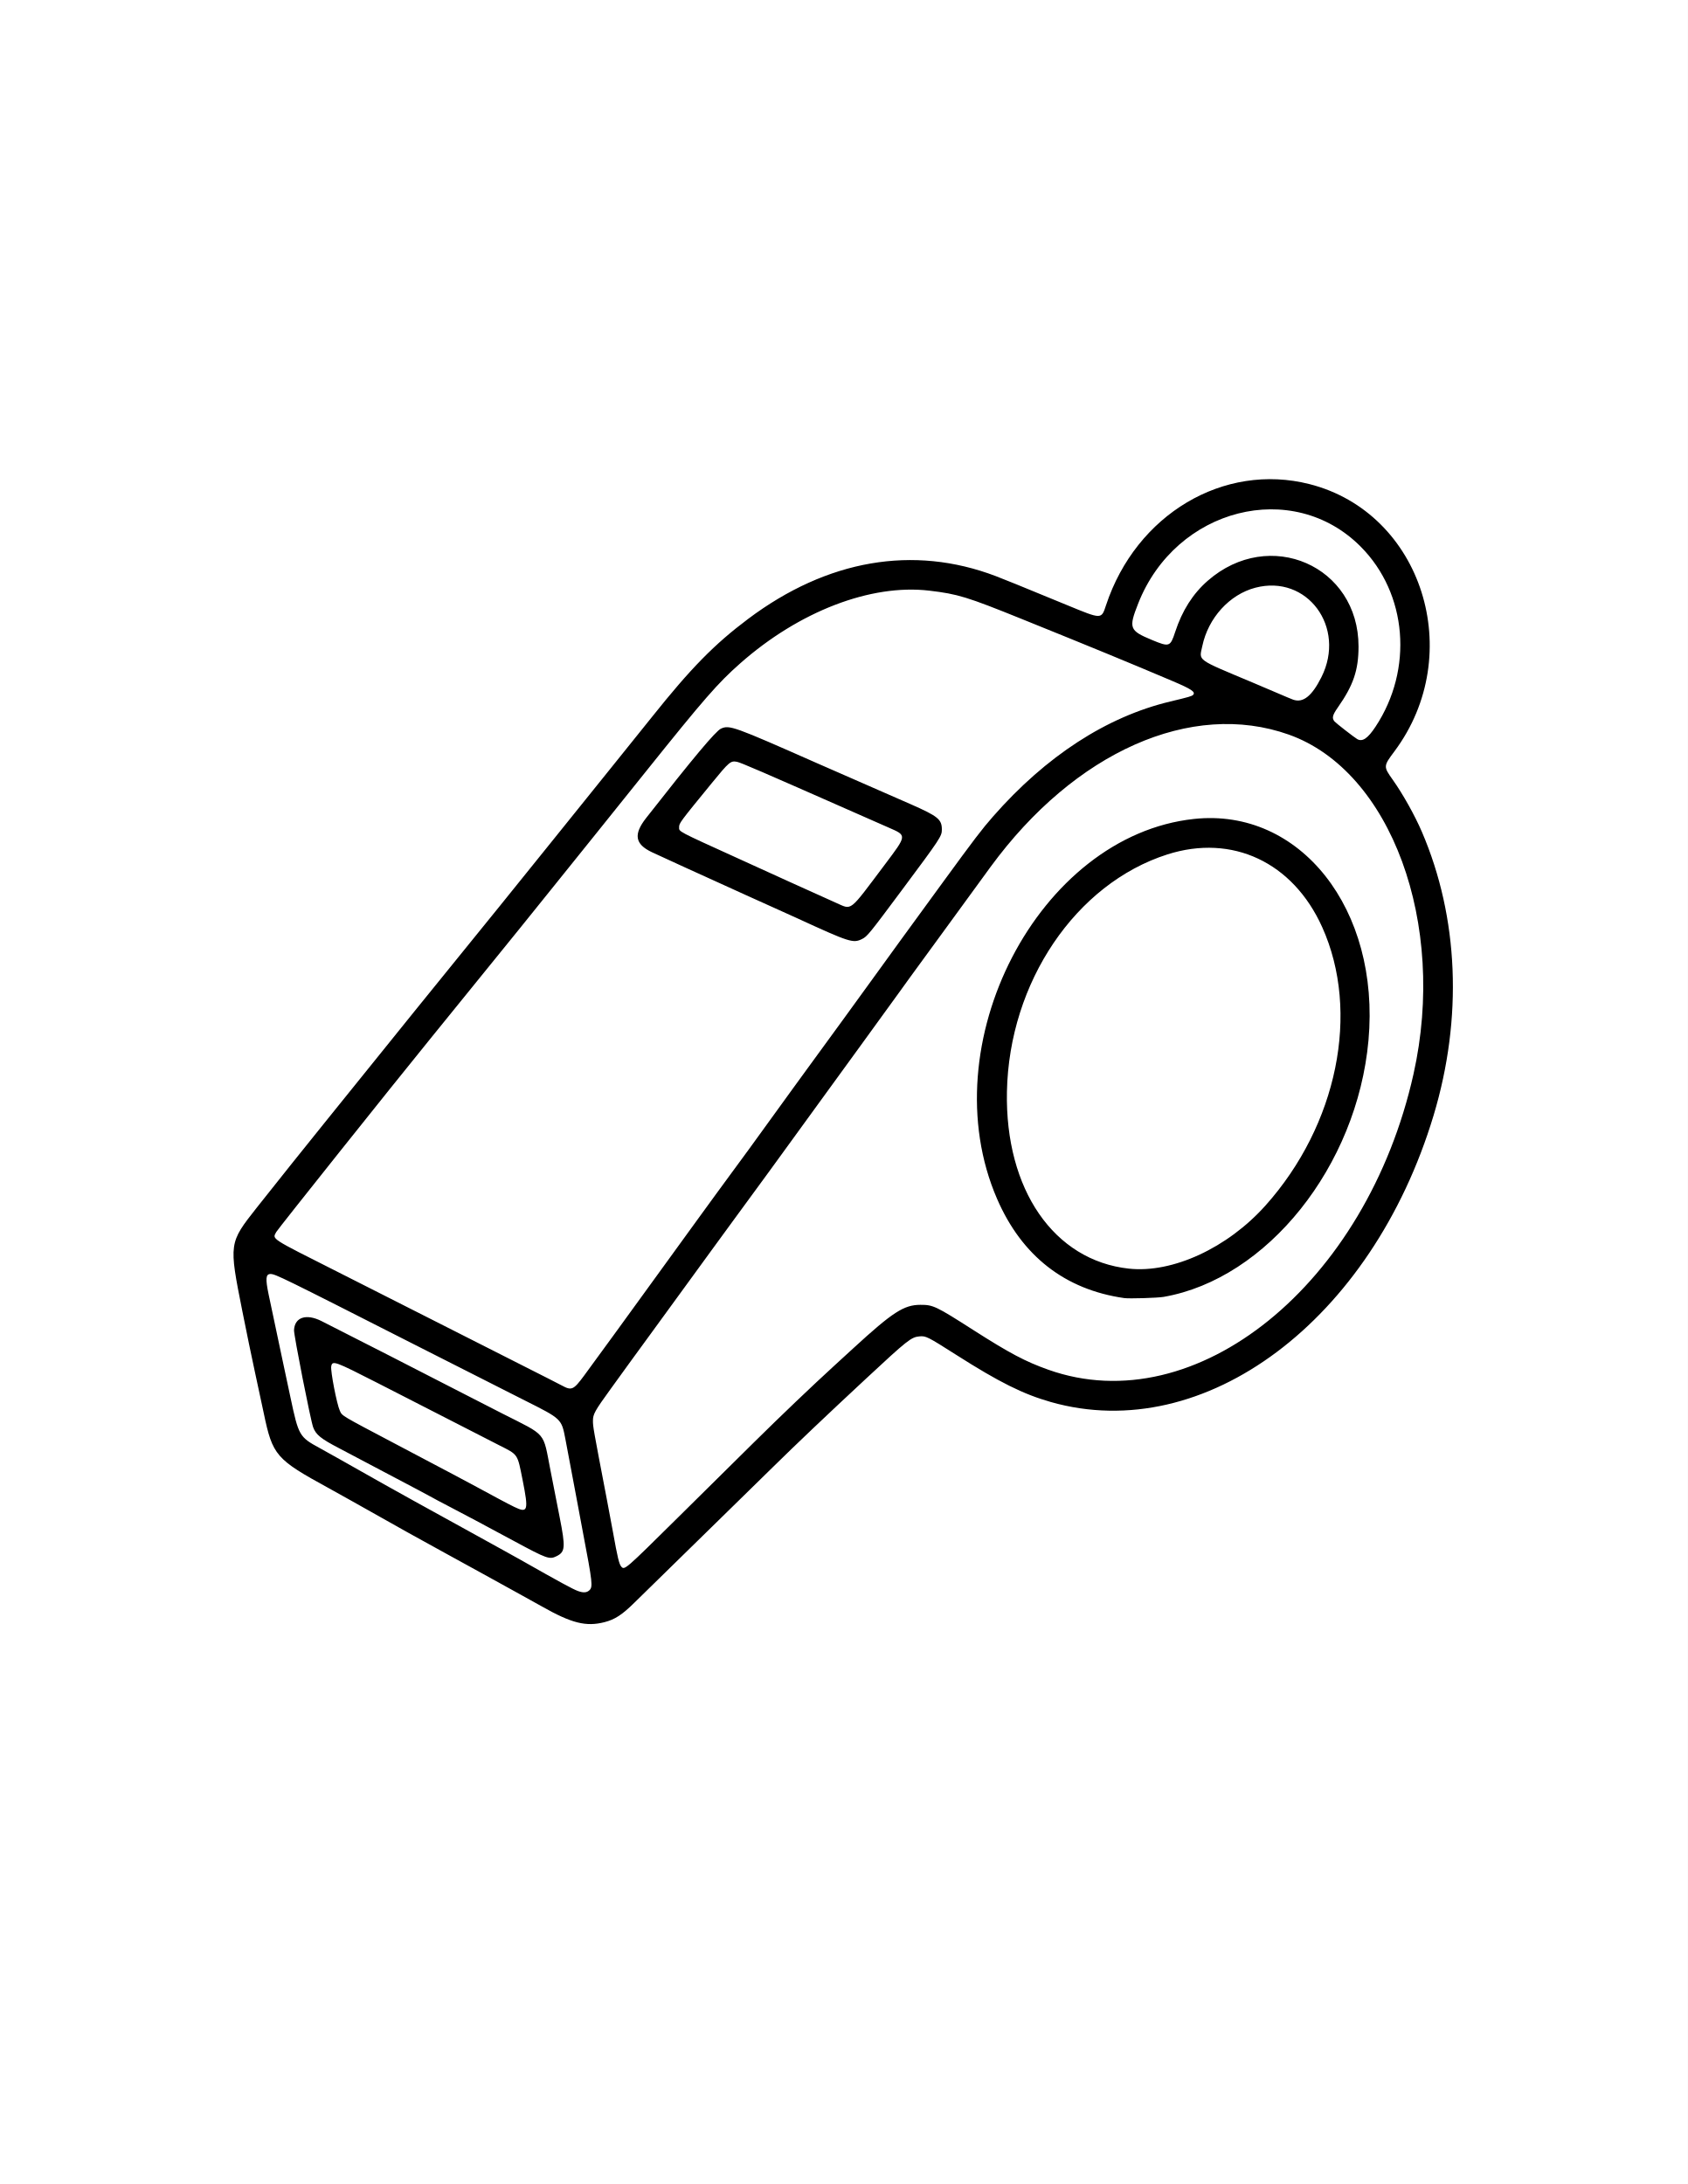
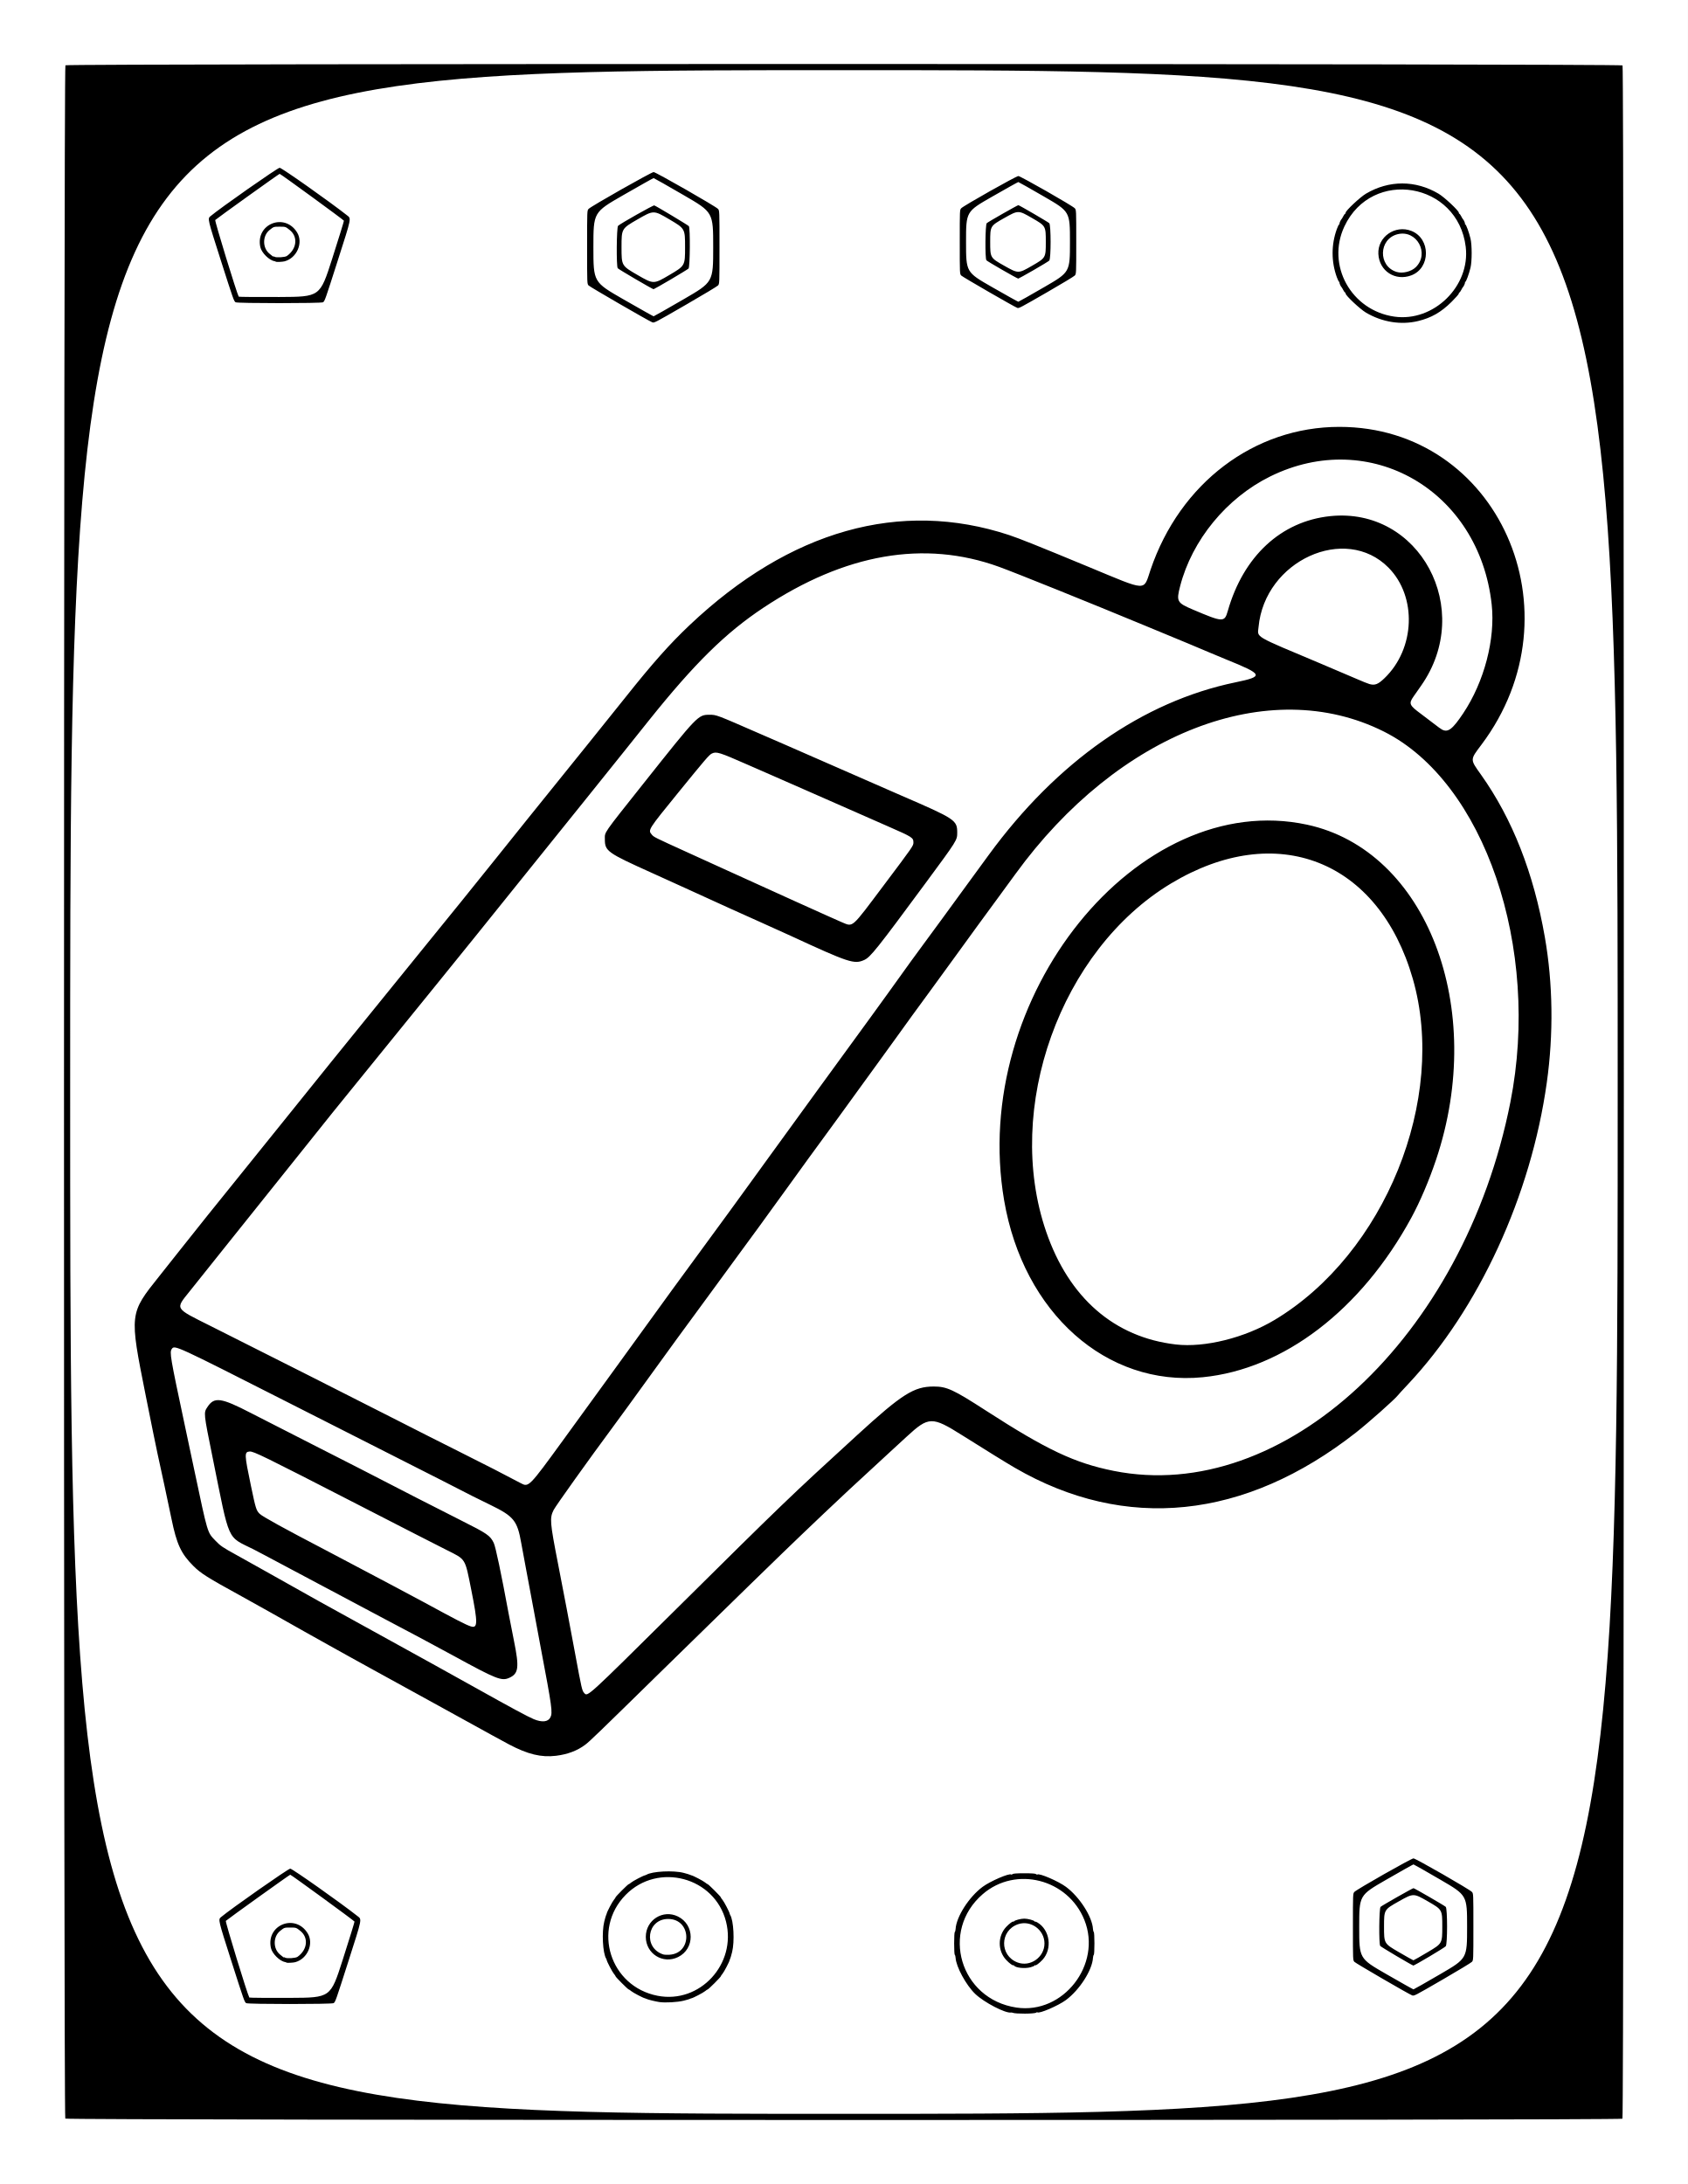
<svg xmlns="http://www.w3.org/2000/svg" width="2550" height="3300" viewBox="0 0 2550 3300" shape-rendering="geometricPrecision">
  <rect width="100%" height="100%" fill="white" />
-   <path fill="#000000" fill-rule="evenodd" d="M 913.296 2451.060 C 929.107 2447.001 940.006 2439.873 958.758 2421.330 C 969.393 2410.814 1033.892 2347.675 1098.485 2284.552 C 1121.026 2262.524 1152.076 2232.116 1167.485 2216.979 C 1204.570 2180.549 1247.008 2140.231 1307.984 2083.500 C 1371.164 2024.719 1376.632 2020.388 1389.083 2019.259 C 1398.902 2018.368 1401.299 2019.574 1445.000 2047.383 C 1509.749 2088.587 1545.796 2106.541 1587.676 2118.449 C 1819.993 2184.506 2072.536 1995.359 2165.852 1685.413 C 2210.149 1538.281 2203.872 1386.393 2148.137 1256.770 C 2137.498 1232.028 2119.509 1199.853 2104.376 1178.500 C 2089.889 1158.059 2089.902 1157.832 2106.733 1135.255 C 2216.406 988.143 2148.663 774.856 1978.500 731.516 C 1848.800 698.481 1716.413 777.258 1670.989 914.500 C 1663.864 936.029 1664.848 936.029 1612.500 914.478 C 1536.451 883.169 1517.614 875.503 1504.291 870.439 C 1379.773 823.108 1249.817 845.556 1130.500 935.005 C 1079.276 973.406 1043.651 1009.726 984.848 1083.500 C 973.011 1098.350 945.167 1133.000 922.972 1160.500 C 900.777 1188.000 860.039 1238.625 832.443 1273.000 C 804.846 1307.375 770.030 1350.575 755.073 1369.000 C 665.416 1479.443 577.973 1587.590 531.507 1645.500 C 515.620 1665.300 496.933 1688.475 489.981 1697.000 C 474.321 1716.202 410.233 1796.415 388.062 1824.562 C 345.642 1878.415 345.680 1878.143 366.108 1981.000 C 372.170 2011.525 380.672 2052.700 385.000 2072.500 C 389.329 2092.300 395.396 2120.559 398.483 2135.299 C 411.888 2199.306 416.693 2204.855 496.517 2248.514 C 504.208 2252.720 519.500 2261.235 530.500 2267.436 C 615.045 2315.096 626.882 2321.701 674.000 2347.507 C 691.325 2356.996 714.050 2369.475 724.500 2375.240 C 734.950 2381.004 758.606 2394.053 777.069 2404.238 C 795.533 2414.423 814.208 2424.778 818.569 2427.251 C 863.561 2452.752 885.362 2458.231 913.296 2451.060 Z M 873.255 2404.040 C 865.576 2401.277 846.600 2390.967 787.000 2357.179 C 780.675 2353.593 769.200 2347.209 761.500 2342.991 C 753.800 2338.774 741.200 2331.817 733.500 2327.532 C 725.800 2323.246 712.525 2315.909 704.000 2311.227 C 695.475 2306.546 680.175 2298.116 670.000 2292.494 C 659.825 2286.873 640.250 2276.074 626.500 2268.496 C 598.655 2253.152 562.346 2232.762 512.500 2204.478 C 502.600 2198.861 489.350 2191.467 483.056 2188.047 C 452.240 2171.304 451.123 2169.378 438.952 2112.000 C 435.043 2093.575 429.384 2067.025 426.376 2053.000 C 421.026 2028.057 411.906 1984.935 405.860 1956.000 C 400.848 1932.007 401.490 1925.000 408.702 1925.000 C 416.001 1925.000 426.382 1930.089 625.490 2031.272 C 694.796 2066.492 770.346 2104.766 793.380 2116.325 C 848.320 2143.895 848.324 2143.899 854.102 2173.910 C 859.734 2203.164 864.082 2226.238 870.514 2261.000 C 874.127 2280.525 878.630 2304.600 880.520 2314.500 C 895.346 2392.130 895.982 2397.933 890.234 2403.077 C 886.285 2406.612 881.201 2406.900 873.255 2404.040 Z M 938.681 2367.200 C 935.419 2363.596 932.972 2353.447 926.096 2315.000 C 924.473 2305.925 920.169 2282.975 916.531 2264.000 C 896.169 2157.785 895.840 2155.921 895.830 2146.737 C 895.820 2136.853 898.673 2131.705 922.003 2099.500 C 933.160 2084.100 947.487 2064.300 953.842 2055.500 C 960.196 2046.700 970.867 2032.075 977.554 2023.000 C 984.241 2013.925 999.972 1992.325 1012.513 1975.000 C 1039.754 1937.366 1049.165 1924.439 1075.500 1888.476 C 1086.500 1873.455 1101.989 1852.240 1109.919 1841.332 C 1117.850 1830.425 1129.821 1814.075 1136.521 1805.000 C 1143.222 1795.925 1154.909 1779.950 1162.493 1769.500 C 1206.013 1709.536 1219.967 1690.319 1234.383 1670.500 C 1243.184 1658.400 1259.368 1636.125 1270.347 1621.000 C 1281.327 1605.875 1294.732 1587.425 1300.137 1580.000 C 1305.541 1572.575 1317.930 1555.475 1327.667 1542.000 C 1337.403 1528.525 1351.271 1509.400 1358.482 1499.500 C 1365.694 1489.600 1372.670 1479.925 1373.983 1478.000 C 1375.297 1476.075 1381.850 1467.075 1388.546 1458.000 C 1395.242 1448.925 1410.839 1427.550 1423.205 1410.500 C 1445.561 1379.678 1471.967 1343.442 1496.441 1310.000 C 1623.824 1135.940 1800.117 1057.711 1947.160 1109.998 C 2101.554 1164.899 2186.294 1395.556 2135.549 1622.780 C 2064.597 1940.484 1807.130 2148.996 1583.790 2069.627 C 1549.163 2057.322 1525.363 2044.724 1470.500 2009.659 C 1413.759 1973.395 1409.832 1971.526 1390.500 1971.581 C 1365.625 1971.652 1348.684 1982.607 1289.547 2036.864 C 1280.774 2044.914 1267.724 2056.868 1260.547 2063.430 C 1226.421 2094.634 1179.467 2139.457 1138.977 2179.485 C 1114.489 2203.693 1062.630 2254.981 1023.734 2293.458 C 944.003 2372.329 943.622 2372.660 938.681 2367.200 Z M 840.847 2351.389 C 854.003 2344.833 854.528 2338.244 845.539 2292.500 C 841.972 2274.350 835.708 2242.400 831.618 2221.500 C 820.011 2162.183 826.926 2170.330 758.912 2135.837 C 731.185 2121.775 699.500 2105.538 688.500 2099.755 C 670.446 2090.263 512.114 2009.352 485.649 1996.094 C 462.565 1984.529 445.241 1990.255 444.205 2009.793 C 443.812 2017.190 469.248 2146.230 473.163 2156.702 C 477.331 2167.852 484.916 2173.979 512.000 2188.074 C 530.048 2197.467 567.826 2217.409 599.000 2233.999 C 607.525 2238.536 623.050 2246.731 633.500 2252.210 C 643.950 2257.689 652.950 2262.536 653.500 2262.979 C 654.050 2263.423 665.525 2269.514 679.000 2276.515 C 701.796 2288.357 728.419 2302.544 777.500 2329.002 C 826.352 2355.337 830.197 2356.696 840.847 2351.389 Z M 776.947 2276.915 C 772.301 2274.669 762.200 2269.434 754.500 2265.284 C 746.800 2261.133 731.950 2253.121 721.500 2247.480 C 711.050 2241.839 694.625 2233.059 685.000 2227.969 C 663.522 2216.610 620.522 2193.908 597.000 2181.508 C 514.246 2137.885 517.065 2139.568 513.417 2131.599 C 508.846 2121.614 499.129 2071.456 500.426 2064.541 C 502.154 2055.334 505.325 2056.474 570.479 2089.722 C 648.390 2129.480 659.298 2135.064 699.000 2155.509 C 719.075 2165.847 743.895 2178.562 754.156 2183.763 C 783.121 2198.447 781.549 2196.121 789.522 2236.082 C 798.860 2282.880 797.618 2286.911 776.947 2276.915 Z M 848.841 2093.483 C 844.253 2090.999 817.775 2077.518 790.000 2063.526 C 762.225 2049.534 708.000 2022.064 669.500 2002.483 C 631.000 1982.902 559.400 1946.655 510.389 1921.934 C 406.648 1869.607 411.462 1872.732 417.354 1861.558 C 419.605 1857.289 593.147 1639.601 650.692 1568.863 C 660.697 1556.563 683.647 1528.257 701.692 1505.961 C 719.736 1483.664 741.025 1457.398 749.000 1447.592 C 775.982 1414.416 790.386 1396.574 835.082 1340.966 C 859.603 1310.460 888.538 1274.475 899.383 1261.000 C 910.227 1247.525 944.164 1205.225 974.797 1167.000 C 1064.100 1055.564 1084.262 1032.427 1118.221 1002.415 C 1207.260 923.727 1315.607 882.046 1404.006 892.474 C 1447.009 897.547 1460.735 901.751 1543.500 935.199 C 1652.480 979.242 1705.550 1001.094 1771.369 1029.028 C 1799.969 1041.167 1806.536 1045.540 1802.634 1049.852 C 1800.759 1051.924 1796.680 1053.116 1768.007 1059.969 C 1671.983 1082.922 1580.406 1142.377 1500.189 1233.848 C 1483.423 1252.967 1472.252 1267.614 1424.603 1332.954 C 1385.253 1386.915 1375.254 1400.634 1359.339 1422.500 C 1350.132 1435.150 1336.866 1453.474 1329.858 1463.221 C 1311.291 1489.042 1233.743 1595.728 1219.532 1615.000 C 1212.839 1624.075 1203.510 1636.900 1198.800 1643.500 C 1190.615 1654.970 1163.482 1692.443 1130.750 1737.484 C 1122.362 1749.025 1110.870 1764.689 1105.211 1772.292 C 1099.552 1779.895 1089.160 1794.077 1082.117 1803.808 C 1075.074 1813.539 1062.407 1830.950 1053.968 1842.500 C 1036.191 1866.830 1002.985 1912.623 982.045 1941.687 C 960.291 1971.879 895.205 2061.330 882.310 2078.759 C 866.398 2100.263 863.619 2101.486 848.841 2093.483 Z M 1758.000 1959.576 C 1914.363 1932.353 2050.310 1762.111 2067.500 1572.000 C 2085.413 1373.893 1964.409 1220.241 1804.000 1237.406 C 1568.961 1262.556 1405.290 1578.294 1506.404 1811.500 C 1543.810 1897.774 1608.970 1948.615 1698.500 1961.384 C 1706.071 1962.463 1748.886 1961.162 1758.000 1959.576 Z M 1705.500 1916.894 C 1592.263 1904.601 1518.354 1797.351 1521.280 1649.572 C 1524.555 1484.177 1625.166 1335.309 1763.584 1291.050 C 1861.620 1259.703 1953.354 1302.756 1997.568 1400.864 C 2055.404 1529.196 2020.625 1699.954 1911.889 1821.538 C 1854.535 1885.668 1771.453 1924.054 1705.500 1916.894 Z M 1302.426 1418.820 C 1310.247 1414.903 1313.141 1411.351 1362.169 1345.500 C 1420.864 1266.665 1422.956 1263.498 1422.956 1253.500 C 1422.956 1238.034 1417.272 1233.397 1376.000 1215.200 C 1340.837 1199.696 1289.287 1177.112 1270.500 1168.981 C 1260.600 1164.696 1244.175 1157.509 1234.000 1153.010 C 1108.182 1097.379 1102.036 1095.169 1089.268 1100.965 C 1081.290 1104.586 1047.353 1145.108 976.175 1236.000 C 956.825 1260.709 959.257 1275.427 984.698 1287.577 C 994.013 1292.025 1073.253 1328.214 1094.500 1337.724 C 1100.000 1340.185 1114.850 1346.939 1127.500 1352.733 C 1140.150 1358.526 1157.925 1366.544 1167.000 1370.550 C 1176.075 1374.556 1192.950 1382.180 1204.500 1387.493 C 1283.591 1423.872 1288.931 1425.580 1302.426 1418.820 Z M 1263.000 1364.118 C 1255.575 1360.901 1224.300 1346.791 1193.500 1332.764 C 1162.700 1318.737 1127.375 1302.658 1115.000 1297.033 C 1022.408 1254.949 1026.000 1256.845 1026.000 1250.033 C 1026.000 1243.742 1026.724 1242.764 1075.583 1183.000 C 1101.683 1151.076 1103.807 1149.280 1113.344 1151.076 C 1119.049 1152.150 1149.293 1165.210 1295.000 1229.521 C 1313.975 1237.896 1335.544 1247.392 1342.931 1250.624 C 1370.324 1262.608 1370.429 1261.644 1336.860 1306.293 C 1281.537 1379.875 1287.888 1374.904 1263.000 1364.118 Z M 2050.500 1116.784 C 2046.167 1114.282 2018.367 1092.674 2016.255 1090.166 C 2011.955 1085.059 2013.000 1080.675 2021.367 1068.723 C 2044.691 1035.406 2052.437 1012.570 2052.478 977.000 C 2052.618 854.951 1917.809 796.066 1824.671 877.493 C 1802.176 897.159 1786.052 922.526 1775.448 954.932 C 1768.093 977.412 1766.657 977.909 1740.474 967.023 C 1706.196 952.771 1704.871 949.274 1719.582 911.880 C 1776.400 767.456 1953.037 722.419 2055.908 826.129 C 2126.189 896.982 2135.530 1011.216 2078.144 1098.067 C 2066.433 1115.791 2058.308 1121.293 2050.500 1116.784 Z M 1953.500 1057.107 C 1950.750 1056.106 1941.750 1052.354 1933.500 1048.771 C 1925.250 1045.187 1907.025 1037.430 1893.000 1031.532 C 1805.787 994.855 1811.641 999.097 1816.481 976.090 C 1825.408 933.655 1857.551 898.300 1896.530 888.046 C 1974.868 867.437 2034.239 947.839 1996.379 1023.264 C 1981.976 1051.958 1968.521 1062.577 1953.500 1057.107 Z" />
+   <path fill="#000000" fill-rule="evenodd" d="M 2451.171 3201.345 C 2453.884 3198.890 2454.058 101.826 2451.345 98.829 C 2448.890 96.116 101.826 95.943 98.829 98.655 C 96.116 101.110 95.942 3198.174 98.655 3201.171 C 101.110 3203.884 2448.174 3204.057 2451.171 3201.345 Z M 106.000 1650.000 C 106.000 106.000 106.000 106.000 1275.000 106.000 C 2444.000 106.000 2444.000 106.000 2444.000 1650.000 C 2444.000 3194.000 2444.000 3194.000 1275.000 3194.000 C 106.000 3194.000 106.000 3194.000 106.000 1650.000 Z M 1565.405 3041.079 C 1566.109 3040.495 1566.943 3040.276 1567.259 3040.592 C 1569.780 3043.114 1598.953 3030.559 1610.500 3021.982 C 1631.057 3006.714 1650.193 2976.805 1651.281 2958.243 C 1651.401 2956.184 1651.944 2954.183 1652.487 2953.795 C 1653.068 2953.379 1653.474 2946.269 1653.474 2936.500 C 1653.474 2926.731 1653.068 2919.621 1652.487 2919.205 C 1651.944 2918.817 1651.401 2916.816 1651.281 2914.757 C 1650.193 2896.195 1631.057 2866.286 1610.500 2851.018 C 1598.953 2842.441 1569.780 2829.886 1567.259 2832.408 C 1566.943 2832.724 1566.011 2832.424 1565.188 2831.741 C 1564.133 2830.866 1558.924 2830.500 1547.500 2830.500 C 1536.076 2830.500 1530.867 2830.866 1529.812 2831.741 C 1528.989 2832.424 1528.057 2832.724 1527.741 2832.408 C 1525.220 2829.886 1496.047 2842.441 1484.500 2851.018 C 1463.943 2866.286 1444.807 2896.195 1443.719 2914.757 C 1443.599 2916.816 1443.056 2918.817 1442.513 2919.205 C 1441.932 2919.621 1441.526 2926.731 1441.526 2936.500 C 1441.526 2946.269 1441.932 2953.379 1442.513 2953.795 C 1443.056 2954.183 1443.599 2956.184 1443.719 2958.243 C 1444.510 2971.745 1459.475 2999.338 1473.221 3012.642 C 1486.567 3025.558 1519.601 3042.693 1527.650 3040.875 C 1528.118 3040.769 1529.175 3040.962 1530.000 3041.303 C 1534.452 3043.144 1563.136 3042.962 1565.405 3041.079 Z M 1535.500 3033.383 C 1450.522 3020.568 1420.104 2917.736 1484.797 2861.973 C 1534.702 2818.957 1613.497 2839.095 1638.350 2901.218 C 1665.190 2968.306 1606.245 3044.052 1535.500 3033.383 Z M 504.087 3026.718 C 506.741 3024.680 507.197 3023.386 526.400 2963.343 C 547.437 2897.566 546.843 2900.495 540.198 2895.273 C 513.042 2873.936 441.575 2823.500 438.496 2823.500 C 435.468 2823.500 349.038 2884.036 333.786 2896.839 C 329.517 2900.423 329.633 2900.912 349.600 2963.343 C 368.803 3023.386 369.259 3024.680 371.913 3026.718 C 374.211 3028.482 501.789 3028.482 504.087 3026.718 Z M 1033.085 3022.978 C 1037.682 3021.805 1041.906 3020.555 1042.471 3020.200 C 1043.037 3019.846 1044.009 3019.479 1044.631 3019.384 C 1047.122 3019.005 1062.684 3010.858 1065.406 3008.509 C 1067.004 3007.129 1068.697 3006.000 1069.168 3006.000 C 1069.640 3006.000 1074.295 3001.731 1079.513 2996.513 C 1084.731 2991.295 1089.000 2986.640 1089.000 2986.168 C 1089.000 2985.697 1090.129 2984.004 1091.509 2982.406 C 1093.858 2979.684 1102.005 2964.122 1102.384 2961.631 C 1102.479 2961.009 1102.844 2960.041 1103.195 2959.480 C 1103.547 2958.918 1104.845 2954.418 1106.081 2949.480 C 1110.040 2933.655 1108.399 2901.830 1103.195 2893.520 C 1102.844 2892.959 1102.479 2891.991 1102.384 2891.369 C 1102.005 2888.878 1093.858 2873.316 1091.509 2870.594 C 1090.129 2868.996 1089.000 2867.303 1089.000 2866.832 C 1089.000 2865.712 1070.288 2847.000 1069.168 2847.000 C 1068.697 2847.000 1067.004 2845.871 1065.406 2844.491 C 1062.684 2842.142 1047.122 2833.995 1044.631 2833.616 C 1044.009 2833.521 1043.037 2833.154 1042.471 2832.800 C 1041.906 2832.445 1037.631 2831.144 1032.971 2829.908 C 1017.526 2825.809 985.034 2827.474 976.529 2832.800 C 975.963 2833.154 974.991 2833.521 974.369 2833.616 C 971.878 2833.995 956.316 2842.142 953.594 2844.491 C 951.996 2845.871 950.303 2847.000 949.832 2847.000 C 948.712 2847.000 930.000 2865.712 930.000 2866.832 C 930.000 2867.303 928.871 2868.996 927.491 2870.594 C 925.142 2873.316 916.995 2888.878 916.616 2891.369 C 916.521 2891.991 916.156 2892.959 915.805 2893.520 C 915.453 2894.082 914.155 2898.582 912.919 2903.520 C 908.960 2919.345 910.601 2951.170 915.805 2959.480 C 916.156 2960.041 916.521 2961.009 916.616 2961.631 C 916.995 2964.122 925.142 2979.684 927.491 2982.406 C 928.871 2984.004 930.000 2985.697 930.000 2986.168 C 930.000 2987.288 948.712 3006.000 949.832 3006.000 C 950.303 3006.000 951.996 3007.129 953.594 3008.509 C 956.316 3010.858 971.878 3019.005 974.369 3019.384 C 974.991 3019.479 975.954 3019.841 976.509 3020.188 C 978.135 3021.207 990.030 3024.183 996.000 3025.065 C 1005.065 3026.405 1023.791 3025.351 1033.085 3022.978 Z M 376.676 3018.258 C 373.754 3013.358 340.087 2903.493 341.184 2902.439 C 343.979 2899.753 437.555 2832.674 438.500 2832.678 C 439.834 2832.684 535.146 2902.191 535.598 2903.488 C 535.791 2904.044 527.732 2930.150 517.688 2961.500 C 499.425 3018.500 499.425 3018.500 438.276 3018.758 C 404.644 3018.899 376.924 3018.674 376.676 3018.258 Z M 993.500 3015.595 C 921.577 3001.612 894.196 2915.094 945.252 2863.142 C 994.157 2813.378 1079.841 2836.183 1096.885 2903.500 C 1113.115 2967.602 1057.394 3028.017 993.500 3015.595 Z M 2180.669 2990.460 C 2203.126 2977.451 2222.512 2965.701 2223.750 2964.348 C 2226.000 2961.888 2226.000 2961.888 2226.000 2911.500 C 2226.000 2861.112 2226.000 2861.112 2223.750 2858.650 C 2220.155 2854.717 2138.753 2808.000 2135.495 2808.000 C 2132.220 2808.000 2049.807 2854.781 2046.250 2858.658 C 2044.000 2861.112 2044.000 2861.112 2044.000 2911.500 C 2044.000 2961.888 2044.000 2961.888 2046.250 2964.340 C 2048.307 2966.581 2128.283 3013.049 2133.322 3014.931 C 2136.455 3016.101 2135.963 3016.356 2180.669 2990.460 Z M 2094.000 2982.587 C 2053.500 2959.250 2053.500 2959.250 2053.500 2911.500 C 2053.500 2863.750 2053.500 2863.750 2094.000 2840.413 C 2116.275 2827.577 2134.950 2817.079 2135.500 2817.083 C 2136.050 2817.086 2154.500 2827.583 2176.500 2840.409 C 2216.500 2863.728 2216.500 2863.728 2216.500 2911.500 C 2216.500 2959.272 2216.500 2959.272 2176.500 2982.591 C 2154.500 2995.417 2136.050 3005.914 2135.500 3005.917 C 2134.950 3005.921 2116.275 2995.423 2094.000 2982.587 Z M 1556.911 2972.536 C 1559.888 2971.744 1562.693 2970.512 1563.146 2969.798 C 1563.599 2969.084 1563.976 2968.863 1563.985 2969.307 C 1564.016 2970.960 1570.374 2966.323 1575.035 2961.247 C 1590.293 2944.630 1586.255 2915.833 1567.106 2904.693 C 1565.398 2903.700 1563.993 2903.250 1563.985 2903.693 C 1563.976 2904.137 1563.599 2903.916 1563.146 2903.202 C 1562.089 2901.536 1552.682 2899.024 1547.500 2899.024 C 1542.318 2899.024 1532.911 2901.536 1531.854 2903.202 C 1531.401 2903.916 1531.024 2904.137 1531.015 2903.693 C 1530.984 2902.040 1524.626 2906.677 1519.965 2911.753 C 1507.231 2925.621 1507.231 2947.379 1519.965 2961.247 C 1524.626 2966.323 1530.984 2970.960 1531.015 2969.307 C 1531.024 2968.863 1531.406 2969.092 1531.865 2969.815 C 1534.109 2973.354 1548.118 2974.876 1556.911 2972.536 Z M 2159.443 2956.360 C 2172.124 2948.858 2183.287 2941.833 2184.250 2940.749 C 2186.919 2937.743 2186.919 2883.919 2184.249 2881.250 C 2182.383 2879.384 2136.851 2853.000 2135.497 2853.000 C 2134.099 2853.000 2087.592 2879.408 2085.756 2881.244 C 2083.499 2883.501 2083.037 2937.351 2085.250 2940.263 C 2086.552 2941.976 2133.789 2969.943 2135.443 2969.979 C 2135.961 2969.991 2146.761 2963.862 2159.443 2956.360 Z M 1536.935 2965.120 C 1509.934 2954.554 1510.545 2917.166 1537.876 2907.541 C 1557.098 2900.772 1578.000 2915.857 1578.000 2936.500 C 1578.000 2957.533 1556.263 2972.683 1536.935 2965.120 Z M 446.000 2964.845 C 464.552 2959.833 474.461 2936.882 464.838 2921.215 C 446.130 2890.758 401.773 2908.379 409.281 2943.285 C 411.138 2951.916 422.737 2963.407 430.842 2964.645 C 431.580 2964.758 432.476 2965.143 432.835 2965.502 C 433.468 2966.135 442.983 2965.660 446.000 2964.845 Z M 2112.750 2949.284 C 2091.000 2936.595 2091.000 2936.595 2091.002 2911.047 C 2091.004 2885.500 2091.004 2885.500 2113.252 2872.977 C 2135.500 2860.455 2135.500 2860.455 2157.250 2872.960 C 2179.000 2885.465 2179.000 2885.465 2179.000 2911.012 C 2179.000 2936.558 2179.000 2936.558 2157.657 2949.279 C 2145.919 2956.276 2135.906 2961.994 2135.407 2961.987 C 2134.908 2961.980 2124.713 2956.264 2112.750 2949.284 Z M 1024.479 2957.085 C 1049.926 2944.558 1049.772 2908.367 1024.218 2895.787 C 1001.637 2884.670 975.684 2901.094 975.684 2926.500 C 975.684 2952.076 1001.624 2968.336 1024.479 2957.085 Z M 430.750 2957.961 C 429.788 2957.378 429.000 2957.166 429.000 2957.490 C 429.000 2957.814 428.438 2957.618 427.750 2957.055 C 427.062 2956.491 425.015 2954.840 423.201 2953.385 C 412.356 2944.689 412.356 2926.311 423.201 2917.615 C 429.607 2912.479 429.508 2912.512 438.500 2912.512 C 447.492 2912.512 447.393 2912.479 453.799 2917.615 C 466.523 2927.818 464.494 2946.133 449.461 2956.765 C 446.651 2958.752 433.449 2959.596 430.750 2957.961 Z M 1001.994 2953.126 C 971.373 2943.080 977.473 2899.535 1009.500 2899.535 C 1045.008 2899.535 1046.459 2951.856 1011.000 2953.624 C 1007.425 2953.802 1003.372 2953.578 1001.994 2953.126 Z M 840.026 2652.964 C 857.427 2650.837 872.301 2645.232 883.984 2636.401 C 891.262 2630.901 899.552 2622.899 1002.500 2522.014 C 1100.186 2426.286 1185.836 2342.872 1211.500 2318.471 C 1223.050 2307.490 1237.917 2293.329 1244.539 2287.002 C 1265.922 2266.572 1291.053 2243.205 1344.458 2194.094 C 1353.785 2185.517 1365.210 2175.003 1369.848 2170.729 C 1403.131 2140.058 1408.075 2139.942 1453.799 2168.759 C 1488.689 2190.748 1520.725 2210.529 1533.000 2217.665 C 1700.069 2314.780 1880.693 2296.200 2048.500 2164.636 C 2067.163 2150.004 2107.089 2114.560 2111.760 2108.478 C 2112.717 2107.232 2119.585 2099.740 2127.022 2091.830 C 2234.188 1977.843 2312.929 1806.802 2336.883 1635.970 C 2347.229 1562.189 2346.220 1486.301 2333.957 1416.000 C 2317.049 1319.064 2284.863 1237.159 2237.483 1170.500 C 2220.768 1146.984 2220.746 1148.411 2238.167 1125.216 C 2388.442 925.135 2263.216 645.000 2023.500 645.000 C 1894.955 645.000 1782.724 729.931 1738.284 860.838 C 1727.130 893.692 1735.078 894.046 1645.000 856.689 C 1570.010 825.590 1539.607 813.414 1524.500 808.431 C 1360.151 754.218 1193.391 801.222 1042.000 944.431 C 1011.913 972.891 986.008 1002.021 945.449 1053.000 C 933.415 1068.125 908.505 1099.175 890.092 1122.000 C 804.799 1227.733 776.327 1263.124 748.907 1297.500 C 732.674 1317.850 709.322 1346.875 697.012 1362.000 C 684.702 1377.125 662.246 1404.800 647.110 1423.500 C 631.973 1442.200 607.167 1472.800 591.986 1491.500 C 576.804 1510.200 554.059 1538.262 541.442 1553.859 C 528.824 1569.457 510.239 1592.407 500.143 1604.859 C 490.046 1617.312 458.118 1656.975 429.191 1693.000 C 400.264 1729.025 368.904 1767.950 359.502 1779.500 C 336.989 1807.156 289.321 1866.664 270.577 1890.513 C 262.369 1900.956 248.823 1918.050 240.474 1928.500 C 195.367 1984.958 195.406 1984.610 220.012 2108.000 C 228.183 2148.975 236.276 2188.800 237.995 2196.500 C 242.857 2218.271 254.670 2273.419 259.094 2295.000 C 266.941 2333.274 273.563 2347.563 292.000 2366.000 C 303.488 2377.488 312.591 2383.219 365.500 2412.279 C 376.500 2418.320 396.075 2429.234 409.000 2436.531 C 421.925 2443.827 444.650 2456.656 459.500 2465.039 C 474.350 2473.421 491.450 2482.985 497.500 2486.291 C 503.550 2489.597 517.500 2497.355 528.500 2503.530 C 539.500 2509.704 554.575 2518.030 562.000 2522.031 C 574.629 2528.836 590.666 2537.655 662.000 2577.018 C 745.701 2623.206 758.441 2630.202 769.000 2635.780 C 797.361 2650.762 817.731 2655.690 840.026 2652.964 Z M 806.500 2597.678 C 797.875 2594.133 772.511 2580.468 718.000 2549.998 C 699.025 2539.392 679.000 2528.256 673.500 2525.252 C 668.000 2522.248 658.100 2516.753 651.500 2513.039 C 639.406 2506.235 620.835 2495.986 574.000 2470.272 C 497.049 2428.021 465.394 2410.410 399.500 2373.188 C 386.300 2365.731 367.490 2355.220 357.700 2349.829 C 335.980 2337.869 333.138 2335.935 325.372 2327.826 C 313.089 2315.001 314.117 2318.442 293.487 2221.000 C 288.888 2199.275 282.442 2168.900 279.163 2153.500 C 257.122 2049.987 255.988 2043.317 259.557 2038.223 C 263.845 2032.100 264.483 2032.394 435.000 2118.971 C 505.675 2154.855 585.325 2195.247 612.000 2208.731 C 652.982 2229.447 679.131 2242.764 714.500 2260.930 C 717.800 2262.625 729.275 2268.270 740.000 2273.476 C 776.315 2291.100 781.523 2297.473 787.497 2331.602 C 788.931 2339.796 792.092 2356.850 794.520 2369.500 C 796.948 2382.150 802.130 2409.825 806.035 2431.000 C 809.940 2452.175 814.883 2478.725 817.019 2490.000 C 834.057 2579.903 835.161 2587.921 831.483 2595.033 C 827.962 2601.842 818.951 2602.796 806.500 2597.678 Z M 882.725 2558.248 C 879.323 2554.490 878.917 2552.722 868.514 2496.500 C 860.963 2455.694 851.744 2407.244 843.015 2362.500 C 830.810 2299.932 830.307 2293.736 836.446 2281.546 C 839.583 2275.317 889.321 2205.652 926.437 2155.500 C 938.510 2139.186 949.531 2124.020 990.751 2067.000 C 1015.619 2032.599 1033.441 2008.142 1047.748 1988.781 C 1055.584 1978.177 1069.858 1958.700 1079.467 1945.500 C 1089.077 1932.300 1105.044 1910.475 1114.950 1897.000 C 1142.641 1859.331 1155.444 1841.772 1166.357 1826.500 C 1171.859 1818.800 1181.821 1805.075 1188.494 1796.000 C 1195.168 1786.925 1202.158 1777.250 1204.027 1774.500 C 1205.897 1771.750 1213.743 1760.883 1221.463 1750.351 C 1229.183 1739.820 1240.202 1724.745 1245.948 1716.851 C 1251.694 1708.958 1261.165 1695.975 1266.995 1688.000 C 1272.824 1680.025 1285.672 1662.298 1295.546 1648.607 C 1305.421 1634.915 1319.135 1616.015 1326.022 1606.607 C 1332.909 1597.198 1345.644 1579.600 1354.322 1567.500 C 1372.491 1542.165 1382.493 1528.394 1405.528 1497.000 C 1414.608 1484.625 1431.964 1460.775 1444.097 1444.000 C 1469.054 1409.493 1484.420 1388.412 1507.409 1357.141 C 1516.159 1345.238 1528.036 1328.996 1533.802 1321.048 C 1689.160 1106.895 1917.473 1018.494 2090.776 1105.392 C 2242.525 1181.483 2328.046 1432.154 2281.867 1665.500 C 2211.642 2020.350 1938.867 2273.831 1682.500 2222.472 C 1623.766 2210.706 1581.353 2190.703 1490.000 2131.685 C 1440.243 2099.539 1430.388 2094.983 1410.662 2095.008 C 1380.718 2095.044 1362.871 2106.355 1295.500 2167.989 C 1192.136 2262.551 1184.668 2269.733 1018.211 2434.672 C 886.529 2565.153 887.868 2563.931 882.725 2558.248 Z M 769.541 2535.120 C 783.499 2528.780 784.653 2519.621 776.552 2479.500 C 773.554 2464.650 769.936 2446.200 768.513 2438.500 C 757.055 2376.517 748.770 2337.185 745.937 2331.328 C 740.565 2320.223 736.233 2317.236 696.707 2297.394 C 677.343 2287.674 647.100 2272.294 629.500 2263.217 C 548.948 2221.672 531.652 2212.809 472.500 2182.766 C 437.850 2165.168 395.775 2143.680 379.000 2135.016 C 333.871 2111.708 323.781 2110.285 313.526 2125.782 C 307.471 2134.931 307.360 2133.832 321.352 2203.000 C 347.608 2332.788 342.164 2320.585 382.896 2340.964 C 388.614 2343.824 397.164 2348.311 401.896 2350.935 C 406.628 2353.559 424.000 2362.811 440.500 2371.496 C 457.000 2380.180 474.325 2389.397 479.000 2391.978 C 483.675 2394.559 498.525 2402.439 512.000 2409.490 C 525.475 2416.541 540.550 2424.567 545.500 2427.327 C 550.450 2430.087 567.100 2438.935 582.500 2446.989 C 612.401 2462.627 659.300 2487.684 685.500 2502.018 C 750.189 2537.411 757.853 2540.430 769.541 2535.120 Z M 711.000 2457.343 C 703.278 2454.771 689.800 2447.815 639.000 2420.183 C 629.375 2414.947 610.250 2404.735 596.500 2397.488 C 553.789 2374.978 534.037 2364.536 519.000 2356.515 C 511.025 2352.262 498.875 2345.847 492.000 2342.261 C 429.515 2309.669 396.476 2291.477 392.383 2287.410 C 387.115 2282.175 386.383 2279.831 379.057 2244.731 C 369.134 2197.191 369.009 2193.885 377.116 2193.199 C 382.976 2192.704 398.581 2200.349 538.000 2272.019 C 615.143 2311.675 656.625 2332.907 674.832 2342.054 C 704.257 2356.837 702.262 2353.597 712.042 2402.500 C 722.097 2452.779 721.941 2460.986 711.000 2457.343 Z M 786.961 2241.157 C 761.919 2227.827 734.070 2213.558 693.500 2193.270 C 666.550 2179.793 625.825 2159.199 603.000 2147.504 C 558.966 2124.942 382.592 2035.817 317.893 2003.435 C 263.219 1976.070 264.690 1978.495 286.346 1951.409 C 292.022 1944.309 315.357 1915.100 338.201 1886.500 C 361.045 1857.900 393.633 1817.164 410.618 1795.976 C 427.603 1774.788 451.899 1744.413 464.609 1728.476 C 497.389 1687.373 512.146 1669.017 528.503 1649.000 C 550.038 1622.647 564.086 1605.324 625.012 1530.000 C 634.132 1518.725 649.222 1500.118 658.547 1488.650 C 689.270 1450.865 725.116 1406.387 834.359 1270.500 C 845.855 1256.200 867.915 1228.790 883.380 1209.590 C 898.846 1190.389 924.325 1158.633 940.000 1139.020 C 955.675 1119.408 973.877 1096.642 980.450 1088.431 C 1049.371 1002.315 1096.344 956.098 1153.464 918.202 C 1276.905 836.304 1396.530 815.569 1509.445 856.500 C 1533.870 865.353 1648.661 911.621 1731.500 946.002 C 1752.400 954.676 1780.975 966.517 1795.000 972.315 C 1809.025 978.113 1823.650 984.271 1827.500 986.000 C 1831.350 987.729 1842.825 992.515 1853.000 996.635 C 1908.795 1019.227 1909.887 1022.020 1866.441 1031.028 C 1726.436 1060.057 1596.896 1150.685 1493.881 1291.679 C 1487.523 1300.380 1473.113 1320.100 1461.860 1335.500 C 1450.606 1350.900 1433.379 1374.525 1423.578 1388.000 C 1413.777 1401.475 1400.893 1419.025 1394.947 1427.000 C 1384.603 1440.875 1371.794 1458.581 1342.860 1499.000 C 1335.576 1509.175 1323.693 1525.600 1316.454 1535.500 C 1309.215 1545.400 1294.140 1566.100 1282.954 1581.500 C 1271.768 1596.900 1250.467 1626.150 1235.618 1646.500 C 1220.770 1666.850 1200.675 1694.549 1190.962 1708.053 C 1181.249 1721.557 1167.693 1740.232 1160.838 1749.553 C 1153.984 1758.874 1141.451 1776.175 1132.988 1788.000 C 1124.526 1799.825 1110.809 1818.725 1102.508 1830.000 C 1049.629 1901.818 982.622 1993.853 927.276 2070.682 C 917.219 2084.643 906.049 2100.025 850.467 2176.461 C 799.219 2246.935 798.738 2247.426 786.961 2241.157 Z M 1817.144 2080.975 C 1939.368 2068.877 2056.480 1979.315 2132.244 1840.000 C 2145.316 1815.963 2159.002 1783.863 2169.550 1752.500 C 2246.784 1522.842 2155.238 1284.919 1974.694 1246.078 C 1718.984 1191.066 1464.553 1506.718 1517.057 1813.832 C 1546.094 1983.681 1671.572 2095.384 1817.144 2080.975 Z M 1776.500 2031.487 C 1683.460 2020.663 1614.872 1960.985 1580.508 1860.955 C 1516.466 1674.530 1602.201 1435.423 1769.117 1334.946 C 1928.628 1238.926 2082.999 1299.781 2134.489 1478.981 C 2186.748 1660.856 2092.258 1894.316 1925.944 1994.245 C 1880.685 2021.439 1820.040 2036.551 1776.500 2031.487 Z M 1305.696 1450.505 C 1315.053 1446.282 1324.570 1434.345 1398.982 1333.500 C 1446.059 1269.701 1446.176 1269.512 1446.176 1258.240 C 1446.176 1239.199 1443.653 1237.523 1361.500 1201.982 C 1347.750 1196.033 1326.150 1186.581 1313.500 1180.977 C 1300.850 1175.373 1280.825 1166.606 1269.000 1161.496 C 1257.175 1156.386 1235.575 1146.935 1221.000 1140.494 C 1206.425 1134.052 1190.000 1126.859 1184.500 1124.507 C 1179.000 1122.156 1161.900 1114.732 1146.500 1108.009 C 1082.103 1079.897 1082.368 1079.997 1072.093 1080.010 C 1054.617 1080.032 1054.485 1080.169 972.000 1184.056 C 910.043 1262.089 913.824 1256.628 913.824 1268.096 C 913.824 1286.048 917.219 1288.477 985.000 1319.016 C 997.375 1324.591 1019.650 1334.708 1034.500 1341.497 C 1094.427 1368.895 1122.701 1381.712 1147.000 1392.495 C 1161.025 1398.718 1182.400 1408.384 1194.500 1413.974 C 1282.773 1454.758 1290.586 1457.325 1305.696 1450.505 Z M 1271.000 1393.106 C 1263.841 1390.198 1152.349 1339.825 1090.000 1311.328 C 1086.975 1309.946 1064.700 1299.806 1040.500 1288.796 C 987.576 1264.718 987.930 1264.894 984.630 1260.972 C 978.830 1254.079 978.964 1253.866 1024.393 1198.000 C 1066.221 1146.563 1071.441 1140.493 1075.511 1138.562 C 1082.400 1135.293 1086.720 1136.640 1129.070 1155.261 C 1140.857 1160.444 1157.025 1167.515 1165.000 1170.974 C 1172.975 1174.434 1196.600 1184.800 1217.500 1194.010 C 1284.134 1223.374 1312.784 1235.978 1341.958 1248.765 C 1378.760 1264.895 1380.000 1265.693 1380.000 1273.238 C 1380.000 1277.943 1378.951 1279.453 1335.924 1336.687 C 1284.495 1405.096 1289.599 1400.661 1271.000 1393.106 Z M 2178.500 1102.320 C 2176.850 1101.440 2171.675 1097.698 2167.000 1094.006 C 2162.325 1090.313 2153.278 1083.442 2146.895 1078.738 C 2129.187 1065.686 2128.099 1063.199 2135.460 1052.593 C 2137.404 1049.792 2142.614 1042.340 2147.037 1036.033 C 2227.983 920.611 2144.777 765.659 2009.500 779.900 C 1935.366 787.704 1878.517 840.425 1854.913 923.263 C 1849.981 940.571 1847.852 940.479 1802.000 920.975 C 1778.166 910.837 1777.015 908.713 1782.925 885.792 C 1800.900 816.075 1853.087 752.466 1919.000 719.932 C 2069.747 645.524 2234.810 740.931 2253.650 913.361 C 2259.348 965.505 2242.408 1030.243 2210.614 1077.829 C 2194.470 1101.993 2187.645 1107.198 2178.500 1102.320 Z M 2069.000 1033.615 C 2066.525 1032.927 2057.750 1029.400 2049.500 1025.777 C 2041.250 1022.153 2017.175 1011.897 1996.000 1002.985 C 1892.257 959.322 1899.901 963.807 1901.409 947.500 C 1910.676 847.224 2032.499 791.574 2097.833 857.770 C 2141.028 901.535 2138.124 980.189 2091.667 1024.769 C 2081.971 1034.072 2077.262 1035.910 2069.000 1033.615 Z M 1037.221 459.939 C 1062.124 445.566 1083.513 432.700 1084.750 431.347 C 1087.000 428.888 1087.000 428.888 1087.000 373.500 C 1087.000 318.112 1087.000 318.112 1084.750 315.651 C 1081.137 311.699 990.787 260.000 987.494 260.000 C 984.190 260.000 892.836 311.759 889.250 315.662 C 887.000 318.112 887.000 318.112 887.000 373.500 C 887.000 428.888 887.000 428.888 889.250 431.336 C 891.312 433.579 980.163 485.005 985.274 486.913 C 988.482 488.112 987.730 488.503 1037.221 459.939 Z M 2142.500 485.078 C 2162.428 480.239 2177.096 471.858 2192.750 456.367 C 2198.938 450.244 2204.000 444.506 2204.000 443.617 C 2204.000 442.728 2204.379 442.000 2204.843 442.000 C 2205.306 442.000 2206.543 440.312 2207.593 438.250 C 2208.642 436.188 2209.775 434.275 2210.110 434.000 C 2211.422 432.926 2213.886 427.219 2213.293 426.627 C 2212.949 426.282 2213.131 426.000 2213.699 426.000 C 2214.946 426.000 2219.325 414.156 2221.650 404.500 C 2223.980 394.819 2223.980 370.181 2221.650 360.500 C 2219.325 350.844 2214.946 339.000 2213.699 339.000 C 2213.131 339.000 2212.949 338.718 2213.293 338.373 C 2213.886 337.781 2211.422 332.074 2210.110 331.000 C 2209.775 330.725 2208.642 328.812 2207.593 326.750 C 2206.543 324.688 2205.306 323.000 2204.843 323.000 C 2204.379 323.000 2204.000 322.272 2204.000 321.383 C 2204.000 318.376 2182.109 297.860 2173.392 292.699 C 2138.486 272.028 2098.514 272.028 2063.608 292.699 C 2054.891 297.860 2033.000 318.376 2033.000 321.383 C 2033.000 322.272 2032.621 323.000 2032.157 323.000 C 2031.694 323.000 2030.457 324.688 2029.407 326.750 C 2028.358 328.812 2027.225 330.725 2026.890 331.000 C 2025.578 332.074 2023.114 337.781 2023.707 338.373 C 2024.051 338.718 2023.869 339.000 2023.301 339.000 C 2022.733 339.000 2021.091 342.262 2019.652 346.250 C 2011.183 369.716 2011.183 395.284 2019.652 418.750 C 2021.091 422.738 2022.733 426.000 2023.301 426.000 C 2023.869 426.000 2024.051 426.282 2023.707 426.627 C 2023.114 427.219 2025.578 432.926 2026.890 434.000 C 2027.225 434.275 2028.358 436.188 2029.407 438.250 C 2030.457 440.312 2031.694 442.000 2032.157 442.000 C 2032.621 442.000 2033.000 442.728 2033.000 443.617 C 2033.000 446.624 2054.891 467.140 2063.608 472.301 C 2088.022 486.759 2116.550 491.379 2142.500 485.078 Z M 2106.500 478.404 C 2041.320 469.042 2003.571 400.756 2031.146 342.093 C 2072.820 253.433 2202.674 275.331 2214.422 373.000 C 2221.575 432.469 2165.819 486.925 2106.500 478.404 Z M 941.500 452.080 C 896.500 426.229 896.500 426.229 896.500 373.500 C 896.500 320.771 896.500 320.771 941.500 294.920 C 966.250 280.703 986.950 269.074 987.500 269.079 C 988.050 269.084 1008.525 280.712 1033.000 294.919 C 1077.500 320.750 1077.500 320.750 1077.500 373.500 C 1077.500 426.250 1077.500 426.250 1033.000 452.081 C 1008.525 466.288 988.050 477.916 987.500 477.921 C 986.950 477.926 966.250 466.297 941.500 452.080 Z M 1582.182 441.456 C 1603.807 429.002 1622.513 417.704 1623.750 416.350 C 1626.000 413.888 1626.000 413.888 1626.000 365.500 C 1626.000 317.112 1626.000 317.112 1623.750 314.648 C 1620.210 310.772 1541.768 266.000 1538.517 266.000 C 1535.266 266.000 1455.778 310.847 1452.250 314.672 C 1450.000 317.112 1450.000 317.112 1450.000 365.500 C 1450.000 413.888 1450.000 413.888 1452.250 416.328 C 1454.225 418.469 1533.114 463.993 1537.000 465.234 C 1539.419 466.006 1541.008 465.170 1582.182 441.456 Z M 488.087 456.718 C 490.741 454.680 491.197 453.386 510.400 393.343 C 531.437 327.566 530.843 330.495 524.198 325.273 C 497.042 303.936 425.575 253.500 422.496 253.500 C 419.468 253.500 333.038 314.036 317.786 326.839 C 313.517 330.423 313.633 330.912 333.600 393.343 C 352.803 453.386 353.259 454.680 355.913 456.718 C 358.211 458.482 485.789 458.482 488.087 456.718 Z M 1498.500 433.607 C 1459.500 411.271 1459.500 411.271 1459.500 365.500 C 1459.500 319.729 1459.500 319.729 1498.500 297.393 C 1519.950 285.107 1537.950 275.064 1538.500 275.073 C 1539.050 275.083 1556.825 285.136 1578.000 297.413 C 1616.500 319.736 1616.500 319.736 1616.500 365.500 C 1616.500 411.264 1616.500 411.264 1578.000 433.587 C 1556.825 445.864 1539.050 455.917 1538.500 455.927 C 1537.950 455.936 1519.950 445.893 1498.500 433.607 Z M 360.676 448.258 C 357.754 443.358 324.087 333.493 325.184 332.439 C 327.979 329.753 421.555 262.674 422.500 262.678 C 423.834 262.684 519.146 332.191 519.598 333.488 C 519.791 334.044 511.732 360.150 501.688 391.500 C 483.425 448.500 483.425 448.500 422.276 448.758 C 388.644 448.899 360.924 448.674 360.676 448.258 Z M 1013.399 422.250 C 1027.200 414.137 1039.281 406.712 1040.246 405.750 C 1042.504 403.497 1042.968 344.654 1040.750 341.740 C 1039.643 340.286 992.125 311.753 988.482 310.355 C 987.007 309.789 936.984 338.016 933.775 341.225 C 931.498 343.502 931.016 402.311 933.250 405.278 C 934.517 406.960 985.740 436.949 987.404 436.982 C 987.901 436.992 999.599 430.363 1013.399 422.250 Z M 963.250 415.540 C 939.000 401.544 939.000 401.544 939.000 373.502 C 939.000 345.461 939.000 345.461 963.260 331.462 C 987.521 317.462 987.521 317.462 1011.260 331.444 C 1035.000 345.426 1035.000 345.426 1035.000 373.498 C 1035.000 401.570 1035.000 401.570 1011.250 415.553 C 987.500 429.537 987.500 429.537 963.250 415.540 Z M 1561.361 408.269 C 1573.516 401.267 1584.258 394.742 1585.231 393.769 C 1587.932 391.068 1587.932 339.932 1585.231 337.231 C 1583.401 335.401 1539.833 310.000 1538.525 310.000 C 1537.184 310.000 1492.541 335.465 1490.753 337.250 C 1488.501 339.498 1488.044 390.354 1490.250 393.270 C 1491.487 394.905 1536.683 420.918 1538.381 420.972 C 1538.865 420.987 1549.206 415.271 1561.361 408.269 Z M 2132.335 416.014 C 2161.647 404.855 2161.647 360.464 2132.335 348.907 C 2107.867 339.259 2081.137 357.895 2082.437 383.695 C 2083.740 409.559 2108.006 425.276 2132.335 416.014 Z M 1517.245 401.554 C 1496.000 389.569 1496.000 389.569 1496.000 365.500 C 1496.000 341.431 1496.000 341.431 1517.245 329.446 C 1538.490 317.460 1538.490 317.460 1559.245 329.448 C 1580.000 341.435 1580.000 341.435 1580.000 365.500 C 1580.000 389.565 1580.000 389.565 1559.245 401.552 C 1538.490 413.540 1538.490 413.540 1517.245 401.554 Z M 2110.078 410.896 C 2081.774 402.272 2082.748 361.136 2111.426 353.914 C 2140.296 346.645 2160.284 382.887 2138.923 403.771 C 2132.149 410.394 2119.049 413.630 2110.078 410.896 Z M 430.000 394.845 C 448.552 389.833 458.461 366.882 448.838 351.215 C 430.130 320.758 385.773 338.379 393.281 373.285 C 395.138 381.916 406.737 393.407 414.842 394.645 C 415.580 394.758 416.476 395.143 416.835 395.502 C 417.468 396.135 426.983 395.660 430.000 394.845 Z M 414.750 387.961 C 413.788 387.378 413.000 387.166 413.000 387.490 C 413.000 387.814 412.438 387.618 411.750 387.055 C 411.062 386.491 409.015 384.840 407.201 383.385 C 396.356 374.689 396.356 356.311 407.201 347.615 C 413.607 342.479 413.508 342.512 422.500 342.512 C 431.492 342.512 431.393 342.479 437.799 347.615 C 450.523 357.818 448.494 376.133 433.461 386.765 C 430.651 388.752 417.449 389.596 414.750 387.961 Z" />
</svg>
